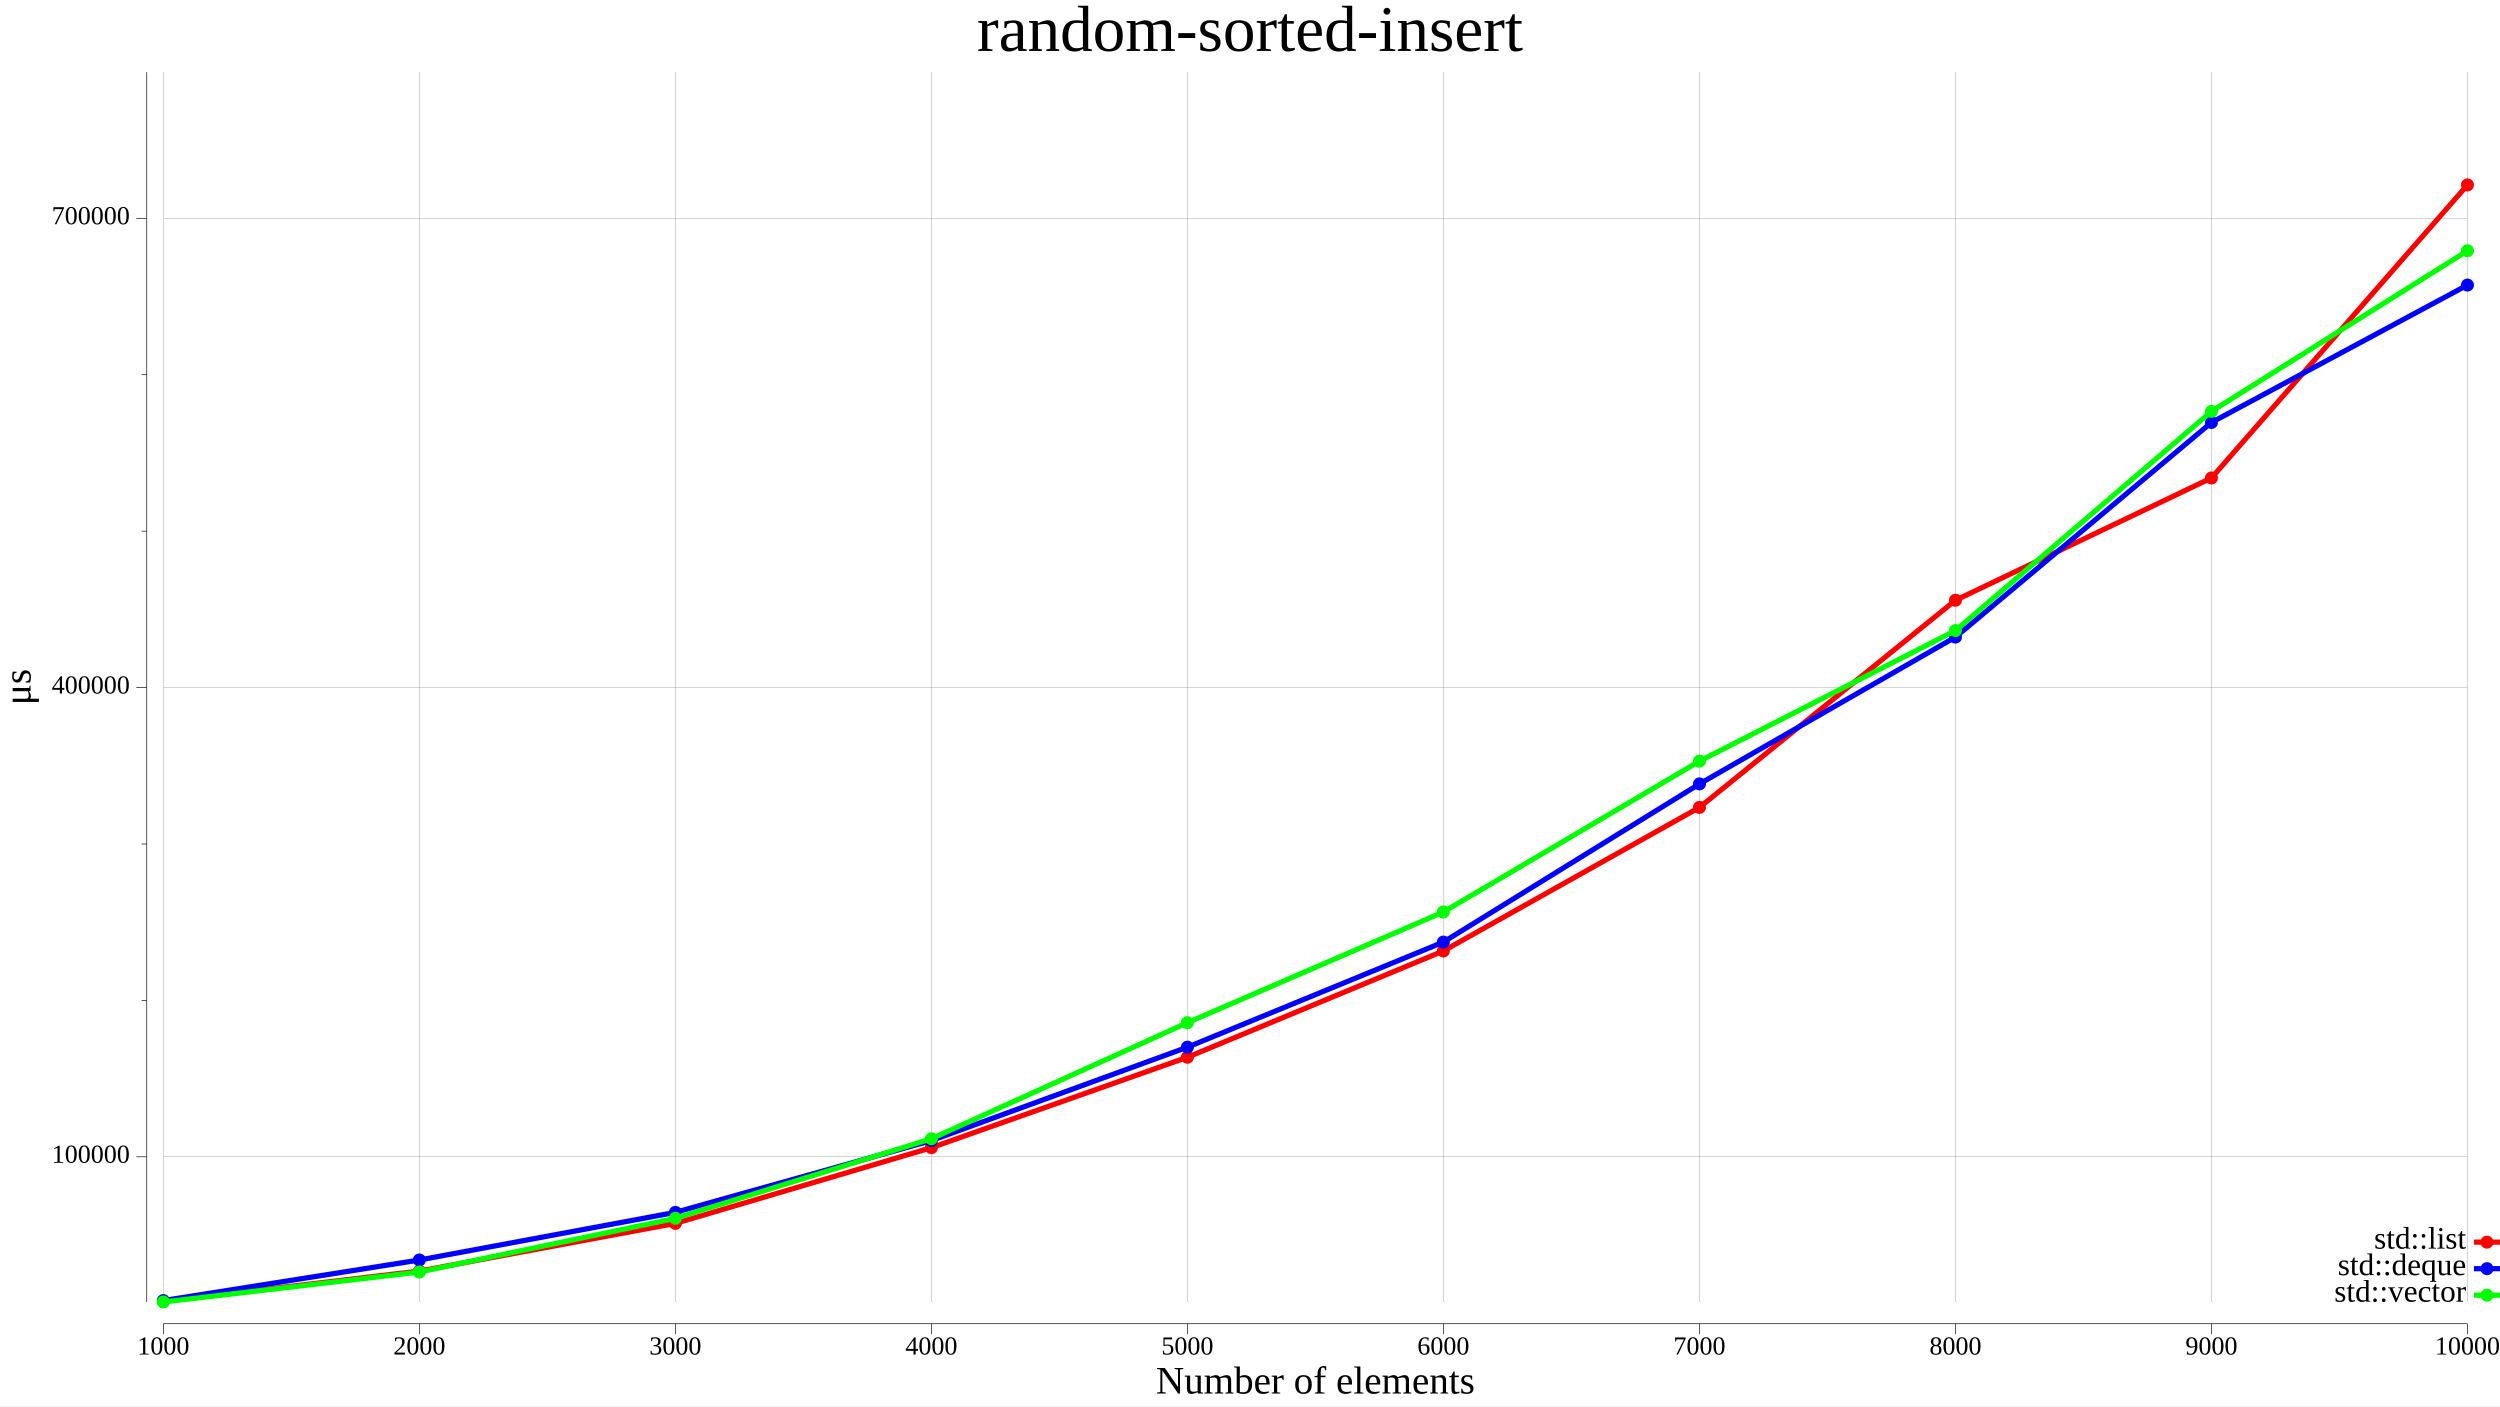
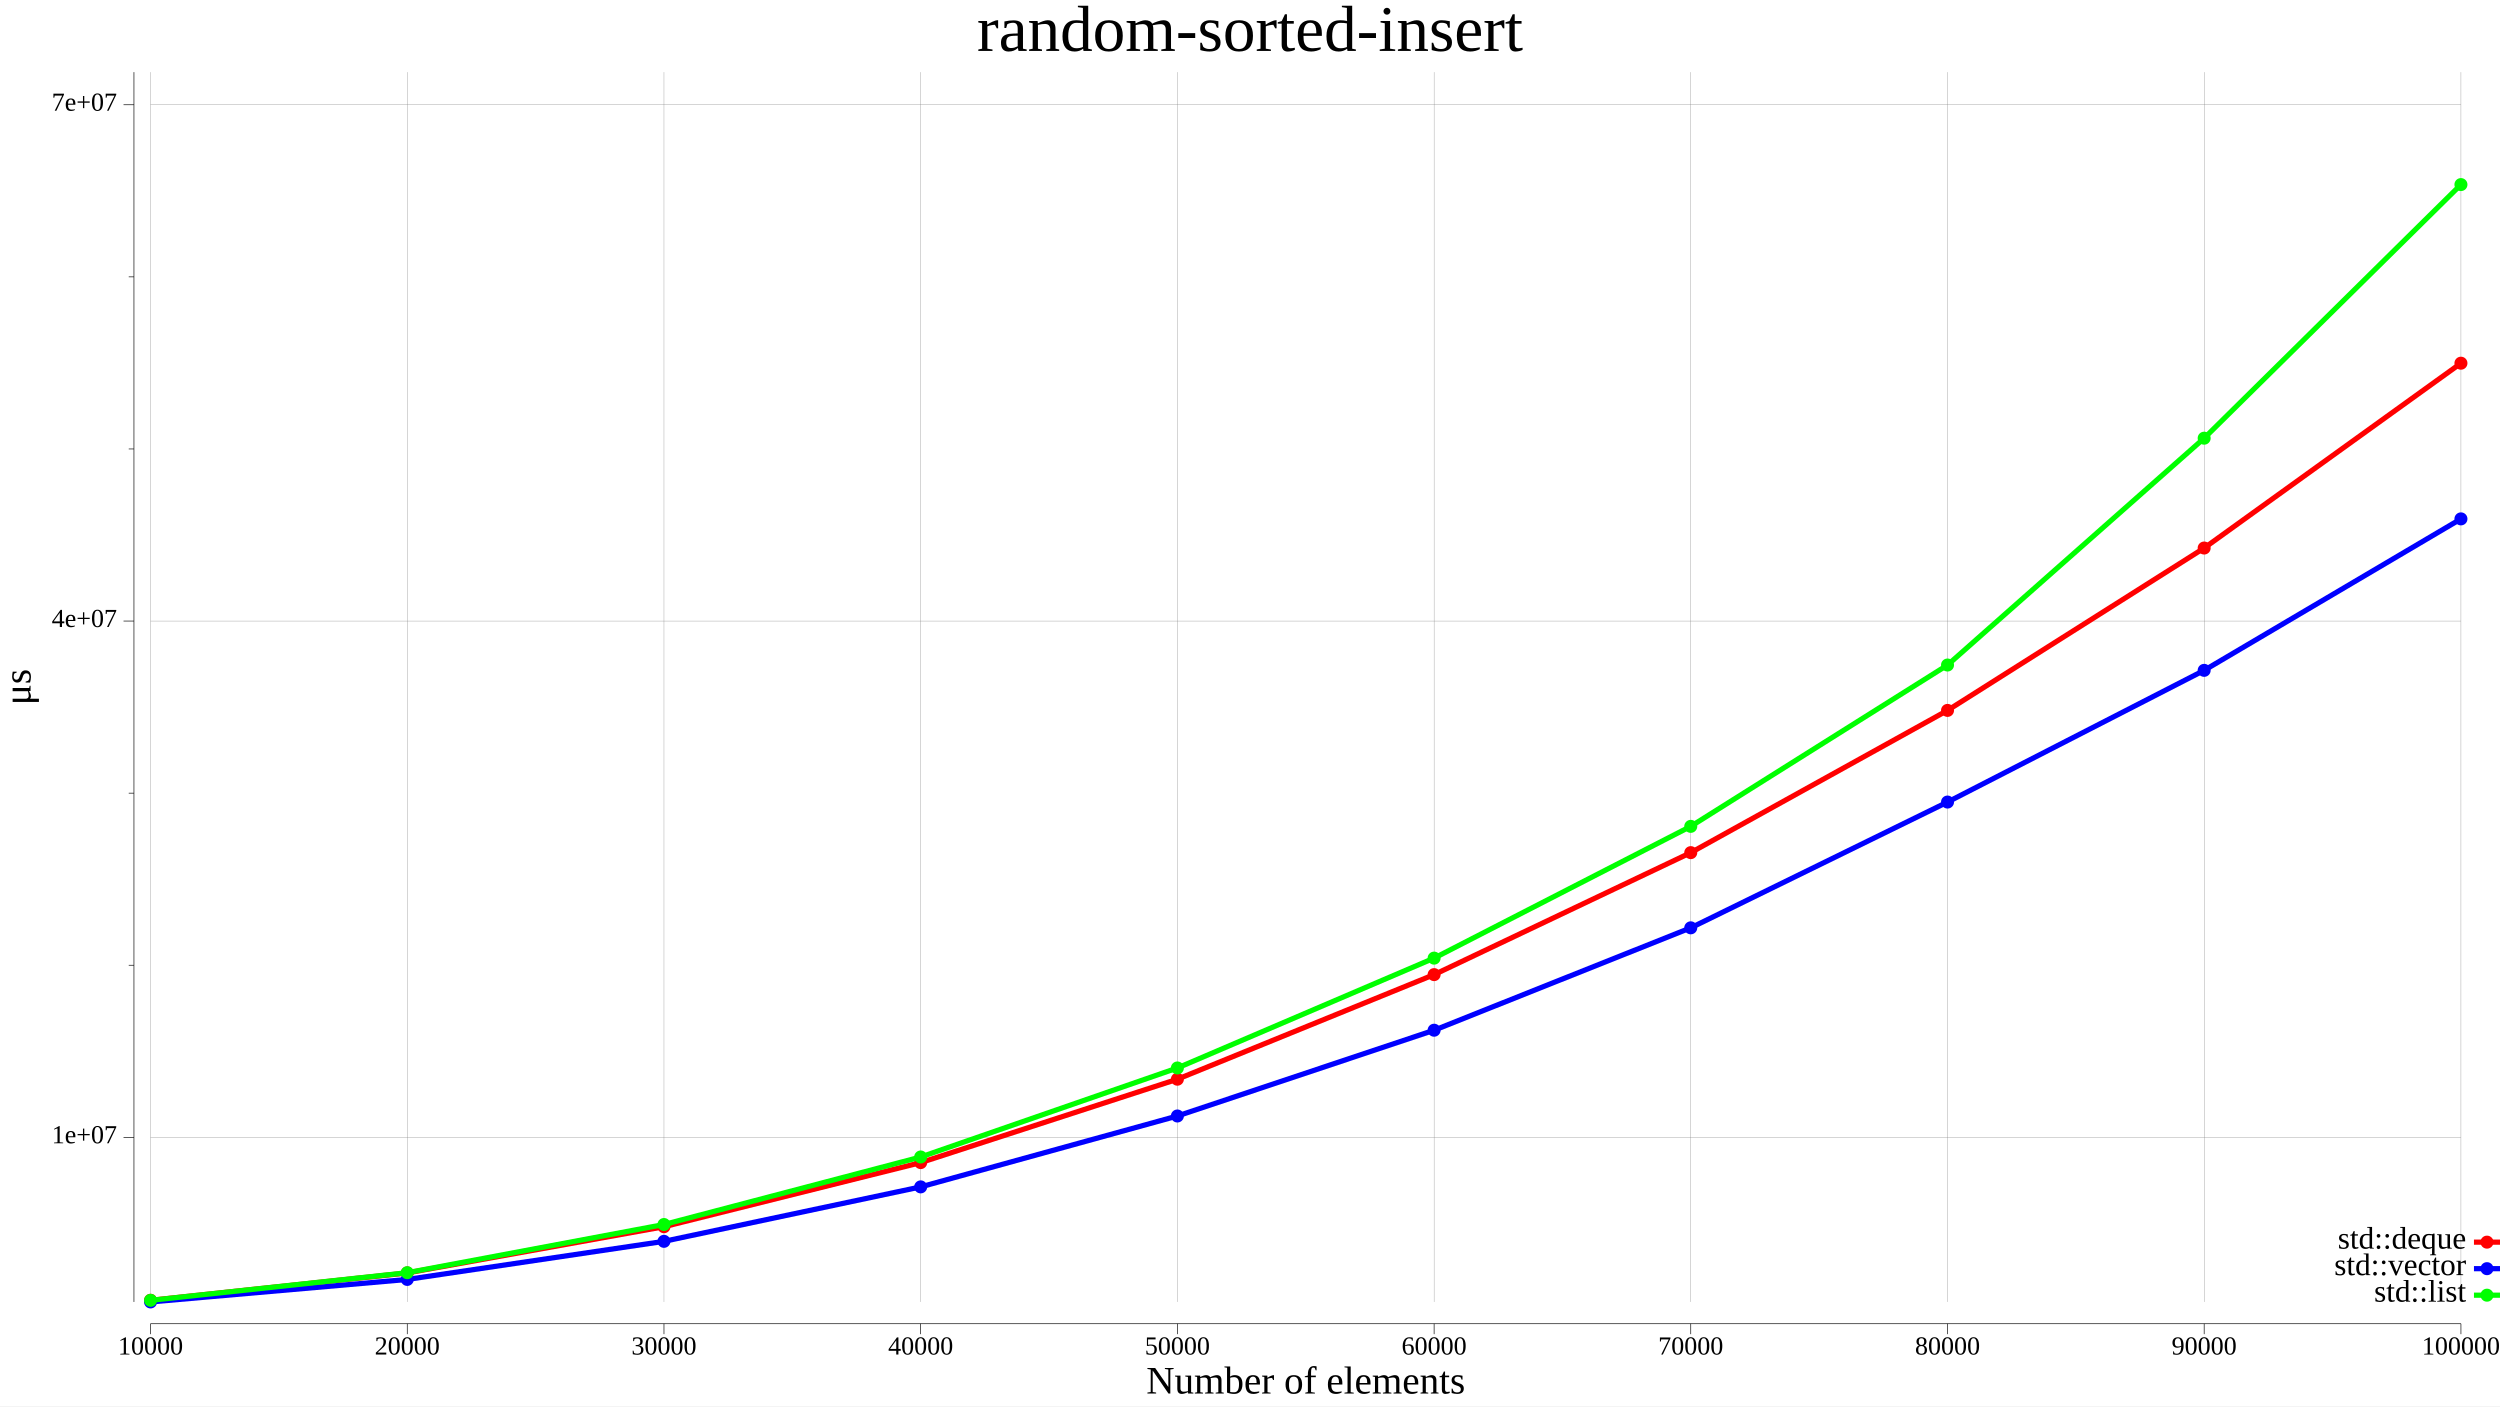
<svg xmlns="http://www.w3.org/2000/svg" width="1920pt" height="1080pt" viewBox="0 0 1920 1080">
  <g transform="scale(1, -1) translate(0, -1080)">
    <path d="M0,0L1920,0L1920,1080L0,1080Z" style="fill:#FFFFFF" />
    <text x="750.34" y="-1040.9" transform="scale(1, -1)" style="font-family:Liberation Serif;font-variant:normal;font-weight:normal;font-style:normal;font-size:50px">random-sorted-insert</text>
-     <text x="887.77" y="-9.756" transform="scale(1, -1)" style="font-family:Liberation Serif;font-variant:normal;font-weight:normal;font-style:normal;font-size:30px">Number of elements</text>
-     <text x="105.46" y="-39.727" transform="scale(1, -1)" style="font-family:Liberation Serif;font-variant:normal;font-weight:normal;font-style:normal;font-size:20px">1000</text>
-     <text x="302.08" y="-39.727" transform="scale(1, -1)" style="font-family:Liberation Serif;font-variant:normal;font-weight:normal;font-style:normal;font-size:20px">2000</text>
-     <text x="498.69" y="-39.727" transform="scale(1, -1)" style="font-family:Liberation Serif;font-variant:normal;font-weight:normal;font-style:normal;font-size:20px">3000</text>
-     <text x="695.31" y="-39.727" transform="scale(1, -1)" style="font-family:Liberation Serif;font-variant:normal;font-weight:normal;font-style:normal;font-size:20px">4000</text>
-     <text x="891.92" y="-39.727" transform="scale(1, -1)" style="font-family:Liberation Serif;font-variant:normal;font-weight:normal;font-style:normal;font-size:20px">5000</text>
-     <text x="1088.5" y="-39.727" transform="scale(1, -1)" style="font-family:Liberation Serif;font-variant:normal;font-weight:normal;font-style:normal;font-size:20px">6000</text>
-     <text x="1285.2" y="-39.727" transform="scale(1, -1)" style="font-family:Liberation Serif;font-variant:normal;font-weight:normal;font-style:normal;font-size:20px">7000</text>
-     <text x="1481.8" y="-39.727" transform="scale(1, -1)" style="font-family:Liberation Serif;font-variant:normal;font-weight:normal;font-style:normal;font-size:20px">8000</text>
-     <text x="1678.4" y="-39.727" transform="scale(1, -1)" style="font-family:Liberation Serif;font-variant:normal;font-weight:normal;font-style:normal;font-size:20px">9000</text>
-     <text x="1870" y="-39.727" transform="scale(1, -1)" style="font-family:Liberation Serif;font-variant:normal;font-weight:normal;font-style:normal;font-size:20px">10000</text>
-     <path d="M125.46,55.371L125.46,63.371" style="fill:none;stroke:#000000;stroke-width:0.5" />
-     <path d="M322.08,55.371L322.08,63.371" style="fill:none;stroke:#000000;stroke-width:0.5" />
-     <path d="M518.69,55.371L518.69,63.371" style="fill:none;stroke:#000000;stroke-width:0.5" />
-     <path d="M715.31,55.371L715.31,63.371" style="fill:none;stroke:#000000;stroke-width:0.5" />
-     <path d="M911.92,55.371L911.92,63.371" style="fill:none;stroke:#000000;stroke-width:0.5" />
-     <path d="M1108.5,55.371L1108.5,63.371" style="fill:none;stroke:#000000;stroke-width:0.5" />
-     <path d="M1305.2,55.371L1305.2,63.371" style="fill:none;stroke:#000000;stroke-width:0.5" />
-     <path d="M1501.8,55.371L1501.8,63.371" style="fill:none;stroke:#000000;stroke-width:0.5" />
-     <path d="M1698.4,55.371L1698.4,63.371" style="fill:none;stroke:#000000;stroke-width:0.5" />
-     <path d="M1895,55.371L1895,63.371" style="fill:none;stroke:#000000;stroke-width:0.5" />
-     <path d="M125.46,63.371L1895,63.371" style="fill:none;stroke:#000000;stroke-width:0.5" />
+     <text x="880.35" y="-9.756" transform="scale(1, -1)" style="font-family:Liberation Serif;font-variant:normal;font-weight:normal;font-style:normal;font-size:30px">Number of elements</text>
+     <text x="90.618" y="-39.727" transform="scale(1, -1)" style="font-family:Liberation Serif;font-variant:normal;font-weight:normal;font-style:normal;font-size:20px">10000</text>
+     <text x="287.77" y="-39.727" transform="scale(1, -1)" style="font-family:Liberation Serif;font-variant:normal;font-weight:normal;font-style:normal;font-size:20px">20000</text>
+     <text x="484.93" y="-39.727" transform="scale(1, -1)" style="font-family:Liberation Serif;font-variant:normal;font-weight:normal;font-style:normal;font-size:20px">30000</text>
+     <text x="682.08" y="-39.727" transform="scale(1, -1)" style="font-family:Liberation Serif;font-variant:normal;font-weight:normal;font-style:normal;font-size:20px">40000</text>
+     <text x="879.23" y="-39.727" transform="scale(1, -1)" style="font-family:Liberation Serif;font-variant:normal;font-weight:normal;font-style:normal;font-size:20px">50000</text>
+     <text x="1076.4" y="-39.727" transform="scale(1, -1)" style="font-family:Liberation Serif;font-variant:normal;font-weight:normal;font-style:normal;font-size:20px">60000</text>
+     <text x="1273.5" y="-39.727" transform="scale(1, -1)" style="font-family:Liberation Serif;font-variant:normal;font-weight:normal;font-style:normal;font-size:20px">70000</text>
+     <text x="1470.7" y="-39.727" transform="scale(1, -1)" style="font-family:Liberation Serif;font-variant:normal;font-weight:normal;font-style:normal;font-size:20px">80000</text>
+     <text x="1667.8" y="-39.727" transform="scale(1, -1)" style="font-family:Liberation Serif;font-variant:normal;font-weight:normal;font-style:normal;font-size:20px">90000</text>
+     <text x="1860" y="-39.727" transform="scale(1, -1)" style="font-family:Liberation Serif;font-variant:normal;font-weight:normal;font-style:normal;font-size:20px">100000</text>
+     <path d="M115.62,55.371L115.62,63.371" style="fill:none;stroke:#000000;stroke-width:0.5" />
+     <path d="M312.77,55.371L312.77,63.371" style="fill:none;stroke:#000000;stroke-width:0.5" />
+     <path d="M509.93,55.371L509.93,63.371" style="fill:none;stroke:#000000;stroke-width:0.5" />
+     <path d="M707.08,55.371L707.08,63.371" style="fill:none;stroke:#000000;stroke-width:0.5" />
+     <path d="M904.23,55.371L904.23,63.371" style="fill:none;stroke:#000000;stroke-width:0.5" />
+     <path d="M1101.4,55.371L1101.4,63.371" style="fill:none;stroke:#000000;stroke-width:0.5" />
+     <path d="M1298.5,55.371L1298.5,63.371" style="fill:none;stroke:#000000;stroke-width:0.5" />
+     <path d="M1495.7,55.371L1495.7,63.371" style="fill:none;stroke:#000000;stroke-width:0.5" />
+     <path d="M1692.8,55.371L1692.8,63.371" style="fill:none;stroke:#000000;stroke-width:0.5" />
+     <path d="M1890,55.371L1890,63.371" style="fill:none;stroke:#000000;stroke-width:0.5" />
+     <path d="M115.62,63.371L1890,63.371" style="fill:none;stroke:#000000;stroke-width:0.5" />
    <g transform="rotate(90)">
      <text x="538.49" y="23.467" transform="scale(1, -1)" style="font-family:Liberation Serif;font-variant:normal;font-weight:normal;font-style:normal;font-size:30px">μs</text>
    </g>
-     <text x="39.712" y="-186.99" transform="scale(1, -1)" style="font-family:Liberation Serif;font-variant:normal;font-weight:normal;font-style:normal;font-size:20px">100000</text>
-     <text x="39.712" y="-547.38" transform="scale(1, -1)" style="font-family:Liberation Serif;font-variant:normal;font-weight:normal;font-style:normal;font-size:20px">400000</text>
-     <text x="39.712" y="-907.77" transform="scale(1, -1)" style="font-family:Liberation Serif;font-variant:normal;font-weight:normal;font-style:normal;font-size:20px">700000</text>
-     <path d="M104.71,191.56L112.71,191.56" style="fill:none;stroke:#000000;stroke-width:0.5" />
-     <path d="M104.71,551.95L112.71,551.95" style="fill:none;stroke:#000000;stroke-width:0.5" />
-     <path d="M104.71,912.34L112.71,912.34" style="fill:none;stroke:#000000;stroke-width:0.5" />
-     <path d="M108.71,311.69L112.71,311.69" style="fill:none;stroke:#000000;stroke-width:0.5" />
-     <path d="M108.71,431.82L112.71,431.82" style="fill:none;stroke:#000000;stroke-width:0.5" />
-     <path d="M108.71,672.08L112.71,672.08" style="fill:none;stroke:#000000;stroke-width:0.5" />
-     <path d="M108.71,792.21L112.71,792.21" style="fill:none;stroke:#000000;stroke-width:0.5" />
-     <path d="M112.71,80.11L112.71,1024.6" style="fill:none;stroke:#000000;stroke-width:0.5" />
-     <path d="M125.46,80.11L125.46,1024.6" style="fill:none;stroke:#808080;stroke-width:0.25" />
-     <path d="M322.08,80.11L322.08,1024.6" style="fill:none;stroke:#808080;stroke-width:0.25" />
-     <path d="M518.69,80.11L518.69,1024.6" style="fill:none;stroke:#808080;stroke-width:0.25" />
-     <path d="M715.31,80.11L715.31,1024.6" style="fill:none;stroke:#808080;stroke-width:0.25" />
-     <path d="M911.92,80.11L911.92,1024.6" style="fill:none;stroke:#808080;stroke-width:0.25" />
-     <path d="M1108.5,80.11L1108.5,1024.6" style="fill:none;stroke:#808080;stroke-width:0.25" />
-     <path d="M1305.2,80.11L1305.2,1024.6" style="fill:none;stroke:#808080;stroke-width:0.25" />
-     <path d="M1501.8,80.11L1501.8,1024.6" style="fill:none;stroke:#808080;stroke-width:0.25" />
-     <path d="M1698.4,80.11L1698.4,1024.6" style="fill:none;stroke:#808080;stroke-width:0.25" />
-     <path d="M1895,80.11L1895,1024.6" style="fill:none;stroke:#808080;stroke-width:0.25" />
-     <path d="M125.46,191.56L1895,191.56" style="fill:none;stroke:#808080;stroke-width:0.25" />
-     <path d="M125.46,551.95L1895,551.95" style="fill:none;stroke:#808080;stroke-width:0.25" />
-     <path d="M125.46,912.34L1895,912.34" style="fill:none;stroke:#808080;stroke-width:0.25" />
-     <path d="M125.46,80.536L322.08,103.83L518.69,140.43L715.31,198.59L911.92,268.03L1108.5,349.66L1305.2,459.93L1501.8,619.01L1698.4,712.93L1895,937.97" style="fill:none;stroke:#FF0000;stroke-width:4" />
-     <path d="M130.46,80.536A5,5 0 1 1 120.46,80.536A5,5 0 1 1 130.46,80.536Z" style="fill:#FF0000" />
-     <path d="M327.08,103.83A5,5 0 1 1 317.08,103.83A5,5 0 1 1 327.08,103.83Z" style="fill:#FF0000" />
-     <path d="M523.69,140.43A5,5 0 1 1 513.69,140.43A5,5 0 1 1 523.69,140.43Z" style="fill:#FF0000" />
-     <path d="M720.31,198.59A5,5 0 1 1 710.31,198.59A5,5 0 1 1 720.31,198.59Z" style="fill:#FF0000" />
-     <path d="M916.92,268.03A5,5 0 1 1 906.92,268.03A5,5 0 1 1 916.92,268.03Z" style="fill:#FF0000" />
-     <path d="M1113.5,349.66A5,5 0 1 1 1103.5,349.66A5,5 0 1 1 1113.5,349.66Z" style="fill:#FF0000" />
-     <path d="M1310.2,459.93A5,5 0 1 1 1300.2,459.93A5,5 0 1 1 1310.2,459.93Z" style="fill:#FF0000" />
-     <path d="M1506.8,619.01A5,5 0 1 1 1496.8,619.01A5,5 0 1 1 1506.8,619.01Z" style="fill:#FF0000" />
-     <path d="M1703.4,712.93A5,5 0 1 1 1693.4,712.93A5,5 0 1 1 1703.4,712.93Z" style="fill:#FF0000" />
-     <path d="M1900,937.97A5,5 0 1 1 1890,937.97A5,5 0 1 1 1900,937.97Z" style="fill:#FF0000" />
-     <path d="M125.46,81.157L322.08,112.33L518.69,148.92L715.31,204.05L911.92,275.76L1108.5,356.48L1305.2,477.97L1501.8,590.72L1698.4,755.54L1895,861.08" style="fill:none;stroke:#0000FF;stroke-width:4" />
-     <path d="M130.46,81.157A5,5 0 1 1 120.46,81.157A5,5 0 1 1 130.46,81.157Z" style="fill:#0000FF" />
-     <path d="M327.08,112.33A5,5 0 1 1 317.08,112.33A5,5 0 1 1 327.08,112.33Z" style="fill:#0000FF" />
-     <path d="M523.69,148.92A5,5 0 1 1 513.69,148.92A5,5 0 1 1 523.69,148.92Z" style="fill:#0000FF" />
-     <path d="M720.31,204.05A5,5 0 1 1 710.31,204.05A5,5 0 1 1 720.31,204.05Z" style="fill:#0000FF" />
-     <path d="M916.92,275.76A5,5 0 1 1 906.92,275.76A5,5 0 1 1 916.92,275.76Z" style="fill:#0000FF" />
-     <path d="M1113.5,356.48A5,5 0 1 1 1103.5,356.48A5,5 0 1 1 1113.5,356.48Z" style="fill:#0000FF" />
-     <path d="M1310.2,477.97A5,5 0 1 1 1300.2,477.97A5,5 0 1 1 1310.2,477.97Z" style="fill:#0000FF" />
-     <path d="M1506.8,590.72A5,5 0 1 1 1496.8,590.72A5,5 0 1 1 1506.8,590.72Z" style="fill:#0000FF" />
-     <path d="M1703.4,755.54A5,5 0 1 1 1693.4,755.54A5,5 0 1 1 1703.4,755.54Z" style="fill:#0000FF" />
-     <path d="M1900,861.08A5,5 0 1 1 1890,861.08A5,5 0 1 1 1900,861.08Z" style="fill:#0000FF" />
-     <path d="M125.46,80.11L322.08,103.1L518.69,144.34L715.31,205.44L911.92,294.57L1108.5,379.6L1305.2,495.44L1501.8,595.74L1698.4,764.07L1895,887.41" style="fill:none;stroke:#00FF00;stroke-width:4" />
-     <path d="M130.46,80.11A5,5 0 1 1 120.46,80.11A5,5 0 1 1 130.46,80.11Z" style="fill:#00FF00" />
-     <path d="M327.08,103.1A5,5 0 1 1 317.08,103.1A5,5 0 1 1 327.08,103.1Z" style="fill:#00FF00" />
-     <path d="M523.69,144.34A5,5 0 1 1 513.69,144.34A5,5 0 1 1 523.69,144.34Z" style="fill:#00FF00" />
-     <path d="M720.31,205.44A5,5 0 1 1 710.31,205.44A5,5 0 1 1 720.31,205.44Z" style="fill:#00FF00" />
-     <path d="M916.92,294.57A5,5 0 1 1 906.92,294.57A5,5 0 1 1 916.92,294.57Z" style="fill:#00FF00" />
-     <path d="M1113.5,379.6A5,5 0 1 1 1103.5,379.6A5,5 0 1 1 1113.5,379.6Z" style="fill:#00FF00" />
-     <path d="M1310.2,495.44A5,5 0 1 1 1300.2,495.44A5,5 0 1 1 1310.2,495.44Z" style="fill:#00FF00" />
-     <path d="M1506.8,595.74A5,5 0 1 1 1496.8,595.74A5,5 0 1 1 1506.8,595.74Z" style="fill:#00FF00" />
-     <path d="M1703.4,764.07A5,5 0 1 1 1693.4,764.07A5,5 0 1 1 1703.4,764.07Z" style="fill:#00FF00" />
-     <path d="M1900,887.41A5,5 0 1 1 1890,887.41A5,5 0 1 1 1900,887.41Z" style="fill:#00FF00" />
+     <text x="39.712" y="-201.96" transform="scale(1, -1)" style="font-family:Liberation Serif;font-variant:normal;font-weight:normal;font-style:normal;font-size:20px">1e+07</text>
+     <text x="39.712" y="-598.46" transform="scale(1, -1)" style="font-family:Liberation Serif;font-variant:normal;font-weight:normal;font-style:normal;font-size:20px">4e+07</text>
+     <text x="39.712" y="-994.96" transform="scale(1, -1)" style="font-family:Liberation Serif;font-variant:normal;font-weight:normal;font-style:normal;font-size:20px">7e+07</text>
+     <path d="M94.868,206.53L102.87,206.53" style="fill:none;stroke:#000000;stroke-width:0.5" />
+     <path d="M94.868,603.03L102.87,603.03" style="fill:none;stroke:#000000;stroke-width:0.5" />
+     <path d="M94.868,999.54L102.87,999.54" style="fill:none;stroke:#000000;stroke-width:0.5" />
+     <path d="M98.868,338.7L102.87,338.7" style="fill:none;stroke:#000000;stroke-width:0.5" />
+     <path d="M98.868,470.86L102.87,470.86" style="fill:none;stroke:#000000;stroke-width:0.5" />
+     <path d="M98.868,735.2L102.87,735.2" style="fill:none;stroke:#000000;stroke-width:0.5" />
+     <path d="M98.868,867.37L102.87,867.37" style="fill:none;stroke:#000000;stroke-width:0.5" />
+     <path d="M102.87,80.11L102.87,1024.6" style="fill:none;stroke:#000000;stroke-width:0.5" />
+     <path d="M115.62,80.11L115.62,1024.6" style="fill:none;stroke:#808080;stroke-width:0.25" />
+     <path d="M312.77,80.11L312.77,1024.6" style="fill:none;stroke:#808080;stroke-width:0.25" />
+     <path d="M509.93,80.11L509.93,1024.6" style="fill:none;stroke:#808080;stroke-width:0.25" />
+     <path d="M707.08,80.11L707.08,1024.6" style="fill:none;stroke:#808080;stroke-width:0.25" />
+     <path d="M904.23,80.11L904.23,1024.6" style="fill:none;stroke:#808080;stroke-width:0.25" />
+     <path d="M1101.4,80.11L1101.4,1024.6" style="fill:none;stroke:#808080;stroke-width:0.25" />
+     <path d="M1298.5,80.11L1298.5,1024.6" style="fill:none;stroke:#808080;stroke-width:0.25" />
+     <path d="M1495.7,80.11L1495.7,1024.6" style="fill:none;stroke:#808080;stroke-width:0.25" />
+     <path d="M1692.8,80.11L1692.8,1024.6" style="fill:none;stroke:#808080;stroke-width:0.25" />
+     <path d="M1890,80.11L1890,1024.6" style="fill:none;stroke:#808080;stroke-width:0.25" />
+     <path d="M115.62,206.53L1890,206.53" style="fill:none;stroke:#808080;stroke-width:0.25" />
+     <path d="M115.62,603.03L1890,603.03" style="fill:none;stroke:#808080;stroke-width:0.25" />
+     <path d="M115.62,999.54L1890,999.54" style="fill:none;stroke:#808080;stroke-width:0.25" />
+     <path d="M115.62,81.384L312.77,102.39L509.93,137.88L707.08,187.12L904.23,251.17L1101.4,331.49L1298.5,425.17L1495.7,534.41L1692.8,659.11L1890,801.06" style="fill:none;stroke:#FF0000;stroke-width:4" />
+     <path d="M120.62,81.384A5,5 0 1 1 110.62,81.384A5,5 0 1 1 120.62,81.384Z" style="fill:#FF0000" />
+     <path d="M317.77,102.39A5,5 0 1 1 307.77,102.39A5,5 0 1 1 317.77,102.39Z" style="fill:#FF0000" />
+     <path d="M514.93,137.88A5,5 0 1 1 504.93,137.88A5,5 0 1 1 514.93,137.88Z" style="fill:#FF0000" />
+     <path d="M712.08,187.12A5,5 0 1 1 702.08,187.12A5,5 0 1 1 712.08,187.12Z" style="fill:#FF0000" />
+     <path d="M909.23,251.17A5,5 0 1 1 899.23,251.17A5,5 0 1 1 909.23,251.17Z" style="fill:#FF0000" />
+     <path d="M1106.4,331.49A5,5 0 1 1 1096.4,331.49A5,5 0 1 1 1106.4,331.49Z" style="fill:#FF0000" />
+     <path d="M1303.5,425.17A5,5 0 1 1 1293.5,425.17A5,5 0 1 1 1303.5,425.17Z" style="fill:#FF0000" />
+     <path d="M1500.7,534.41A5,5 0 1 1 1490.7,534.41A5,5 0 1 1 1500.7,534.41Z" style="fill:#FF0000" />
+     <path d="M1697.8,659.11A5,5 0 1 1 1687.8,659.11A5,5 0 1 1 1697.8,659.11Z" style="fill:#FF0000" />
+     <path d="M1895,801.06A5,5 0 1 1 1885,801.06A5,5 0 1 1 1895,801.06Z" style="fill:#FF0000" />
+     <path d="M115.62,80.11L312.77,97.397L509.93,126.65L707.08,168.47L904.23,222.92L1101.4,288.79L1298.5,367.43L1495.7,464.02L1692.8,565.17L1890,681.5" style="fill:none;stroke:#0000FF;stroke-width:4" />
+     <path d="M120.62,80.11A5,5 0 1 1 110.62,80.11A5,5 0 1 1 120.62,80.11Z" style="fill:#0000FF" />
+     <path d="M317.77,97.397A5,5 0 1 1 307.77,97.397A5,5 0 1 1 317.77,97.397Z" style="fill:#0000FF" />
+     <path d="M514.93,126.65A5,5 0 1 1 504.93,126.65A5,5 0 1 1 514.93,126.65Z" style="fill:#0000FF" />
+     <path d="M712.08,168.47A5,5 0 1 1 702.08,168.47A5,5 0 1 1 712.08,168.47Z" style="fill:#0000FF" />
+     <path d="M909.23,222.92A5,5 0 1 1 899.23,222.92A5,5 0 1 1 909.23,222.92Z" style="fill:#0000FF" />
+     <path d="M1106.4,288.79A5,5 0 1 1 1096.4,288.79A5,5 0 1 1 1106.4,288.79Z" style="fill:#0000FF" />
+     <path d="M1303.5,367.43A5,5 0 1 1 1293.5,367.43A5,5 0 1 1 1303.5,367.43Z" style="fill:#0000FF" />
+     <path d="M1500.7,464.02A5,5 0 1 1 1490.7,464.02A5,5 0 1 1 1500.7,464.02Z" style="fill:#0000FF" />
+     <path d="M1697.8,565.17A5,5 0 1 1 1687.8,565.17A5,5 0 1 1 1697.8,565.17Z" style="fill:#0000FF" />
+     <path d="M1895,681.5A5,5 0 1 1 1885,681.5A5,5 0 1 1 1895,681.5Z" style="fill:#0000FF" />
+     <path d="M115.62,81.341L312.77,102.57L509.93,139.58L707.08,191.43L904.23,259.79L1101.4,344.16L1298.5,445.35L1495.7,569.26L1692.8,743.47L1890,938.24" style="fill:none;stroke:#00FF00;stroke-width:4" />
+     <path d="M120.62,81.341A5,5 0 1 1 110.62,81.341A5,5 0 1 1 120.62,81.341Z" style="fill:#00FF00" />
+     <path d="M317.77,102.57A5,5 0 1 1 307.77,102.57A5,5 0 1 1 317.77,102.57Z" style="fill:#00FF00" />
+     <path d="M514.93,139.58A5,5 0 1 1 504.93,139.58A5,5 0 1 1 514.93,139.58Z" style="fill:#00FF00" />
+     <path d="M712.08,191.43A5,5 0 1 1 702.08,191.43A5,5 0 1 1 712.08,191.43Z" style="fill:#00FF00" />
+     <path d="M909.23,259.79A5,5 0 1 1 899.23,259.79A5,5 0 1 1 909.23,259.79Z" style="fill:#00FF00" />
+     <path d="M1106.4,344.16A5,5 0 1 1 1096.4,344.16A5,5 0 1 1 1106.4,344.16Z" style="fill:#00FF00" />
+     <path d="M1303.5,445.35A5,5 0 1 1 1293.5,445.35A5,5 0 1 1 1303.5,445.35Z" style="fill:#00FF00" />
+     <path d="M1500.7,569.26A5,5 0 1 1 1490.7,569.26A5,5 0 1 1 1500.7,569.26Z" style="fill:#00FF00" />
+     <path d="M1697.8,743.47A5,5 0 1 1 1687.8,743.47A5,5 0 1 1 1697.8,743.47Z" style="fill:#00FF00" />
+     <path d="M1895,938.24A5,5 0 1 1 1885,938.24A5,5 0 1 1 1895,938.24Z" style="fill:#00FF00" />
    <path d="M1900,126.03L1920,126.03" style="fill:none;stroke:#FF0000;stroke-width:4" />
    <path d="M1915,126.03A5,5 0 1 1 1905,126.03A5,5 0 1 1 1915,126.03Z" style="fill:#FF0000" />
-     <text x="1823.3" y="-121.05" transform="scale(1, -1)" style="font-family:Liberation Serif;font-variant:normal;font-weight:normal;font-style:normal;font-size:24px">std::list</text>
+     <text x="1795.4" y="-121.05" transform="scale(1, -1)" style="font-family:Liberation Serif;font-variant:normal;font-weight:normal;font-style:normal;font-size:24px">std::deque</text>
    <path d="M1900,105.66L1920,105.66" style="fill:none;stroke:#0000FF;stroke-width:4" />
    <path d="M1915,105.66A5,5 0 1 1 1905,105.66A5,5 0 1 1 1915,105.66Z" style="fill:#0000FF" />
-     <text x="1795.4" y="-100.69" transform="scale(1, -1)" style="font-family:Liberation Serif;font-variant:normal;font-weight:normal;font-style:normal;font-size:24px">std::deque</text>
+     <text x="1792.7" y="-100.69" transform="scale(1, -1)" style="font-family:Liberation Serif;font-variant:normal;font-weight:normal;font-style:normal;font-size:24px">std::vector</text>
    <path d="M1900,85.294L1920,85.294" style="fill:none;stroke:#00FF00;stroke-width:4" />
    <path d="M1915,85.294A5,5 0 1 1 1905,85.294A5,5 0 1 1 1915,85.294Z" style="fill:#00FF00" />
-     <text x="1792.7" y="-80.319" transform="scale(1, -1)" style="font-family:Liberation Serif;font-variant:normal;font-weight:normal;font-style:normal;font-size:24px">std::vector</text>
+     <text x="1823.3" y="-80.319" transform="scale(1, -1)" style="font-family:Liberation Serif;font-variant:normal;font-weight:normal;font-style:normal;font-size:24px">std::list</text>
  </g>
</svg>
